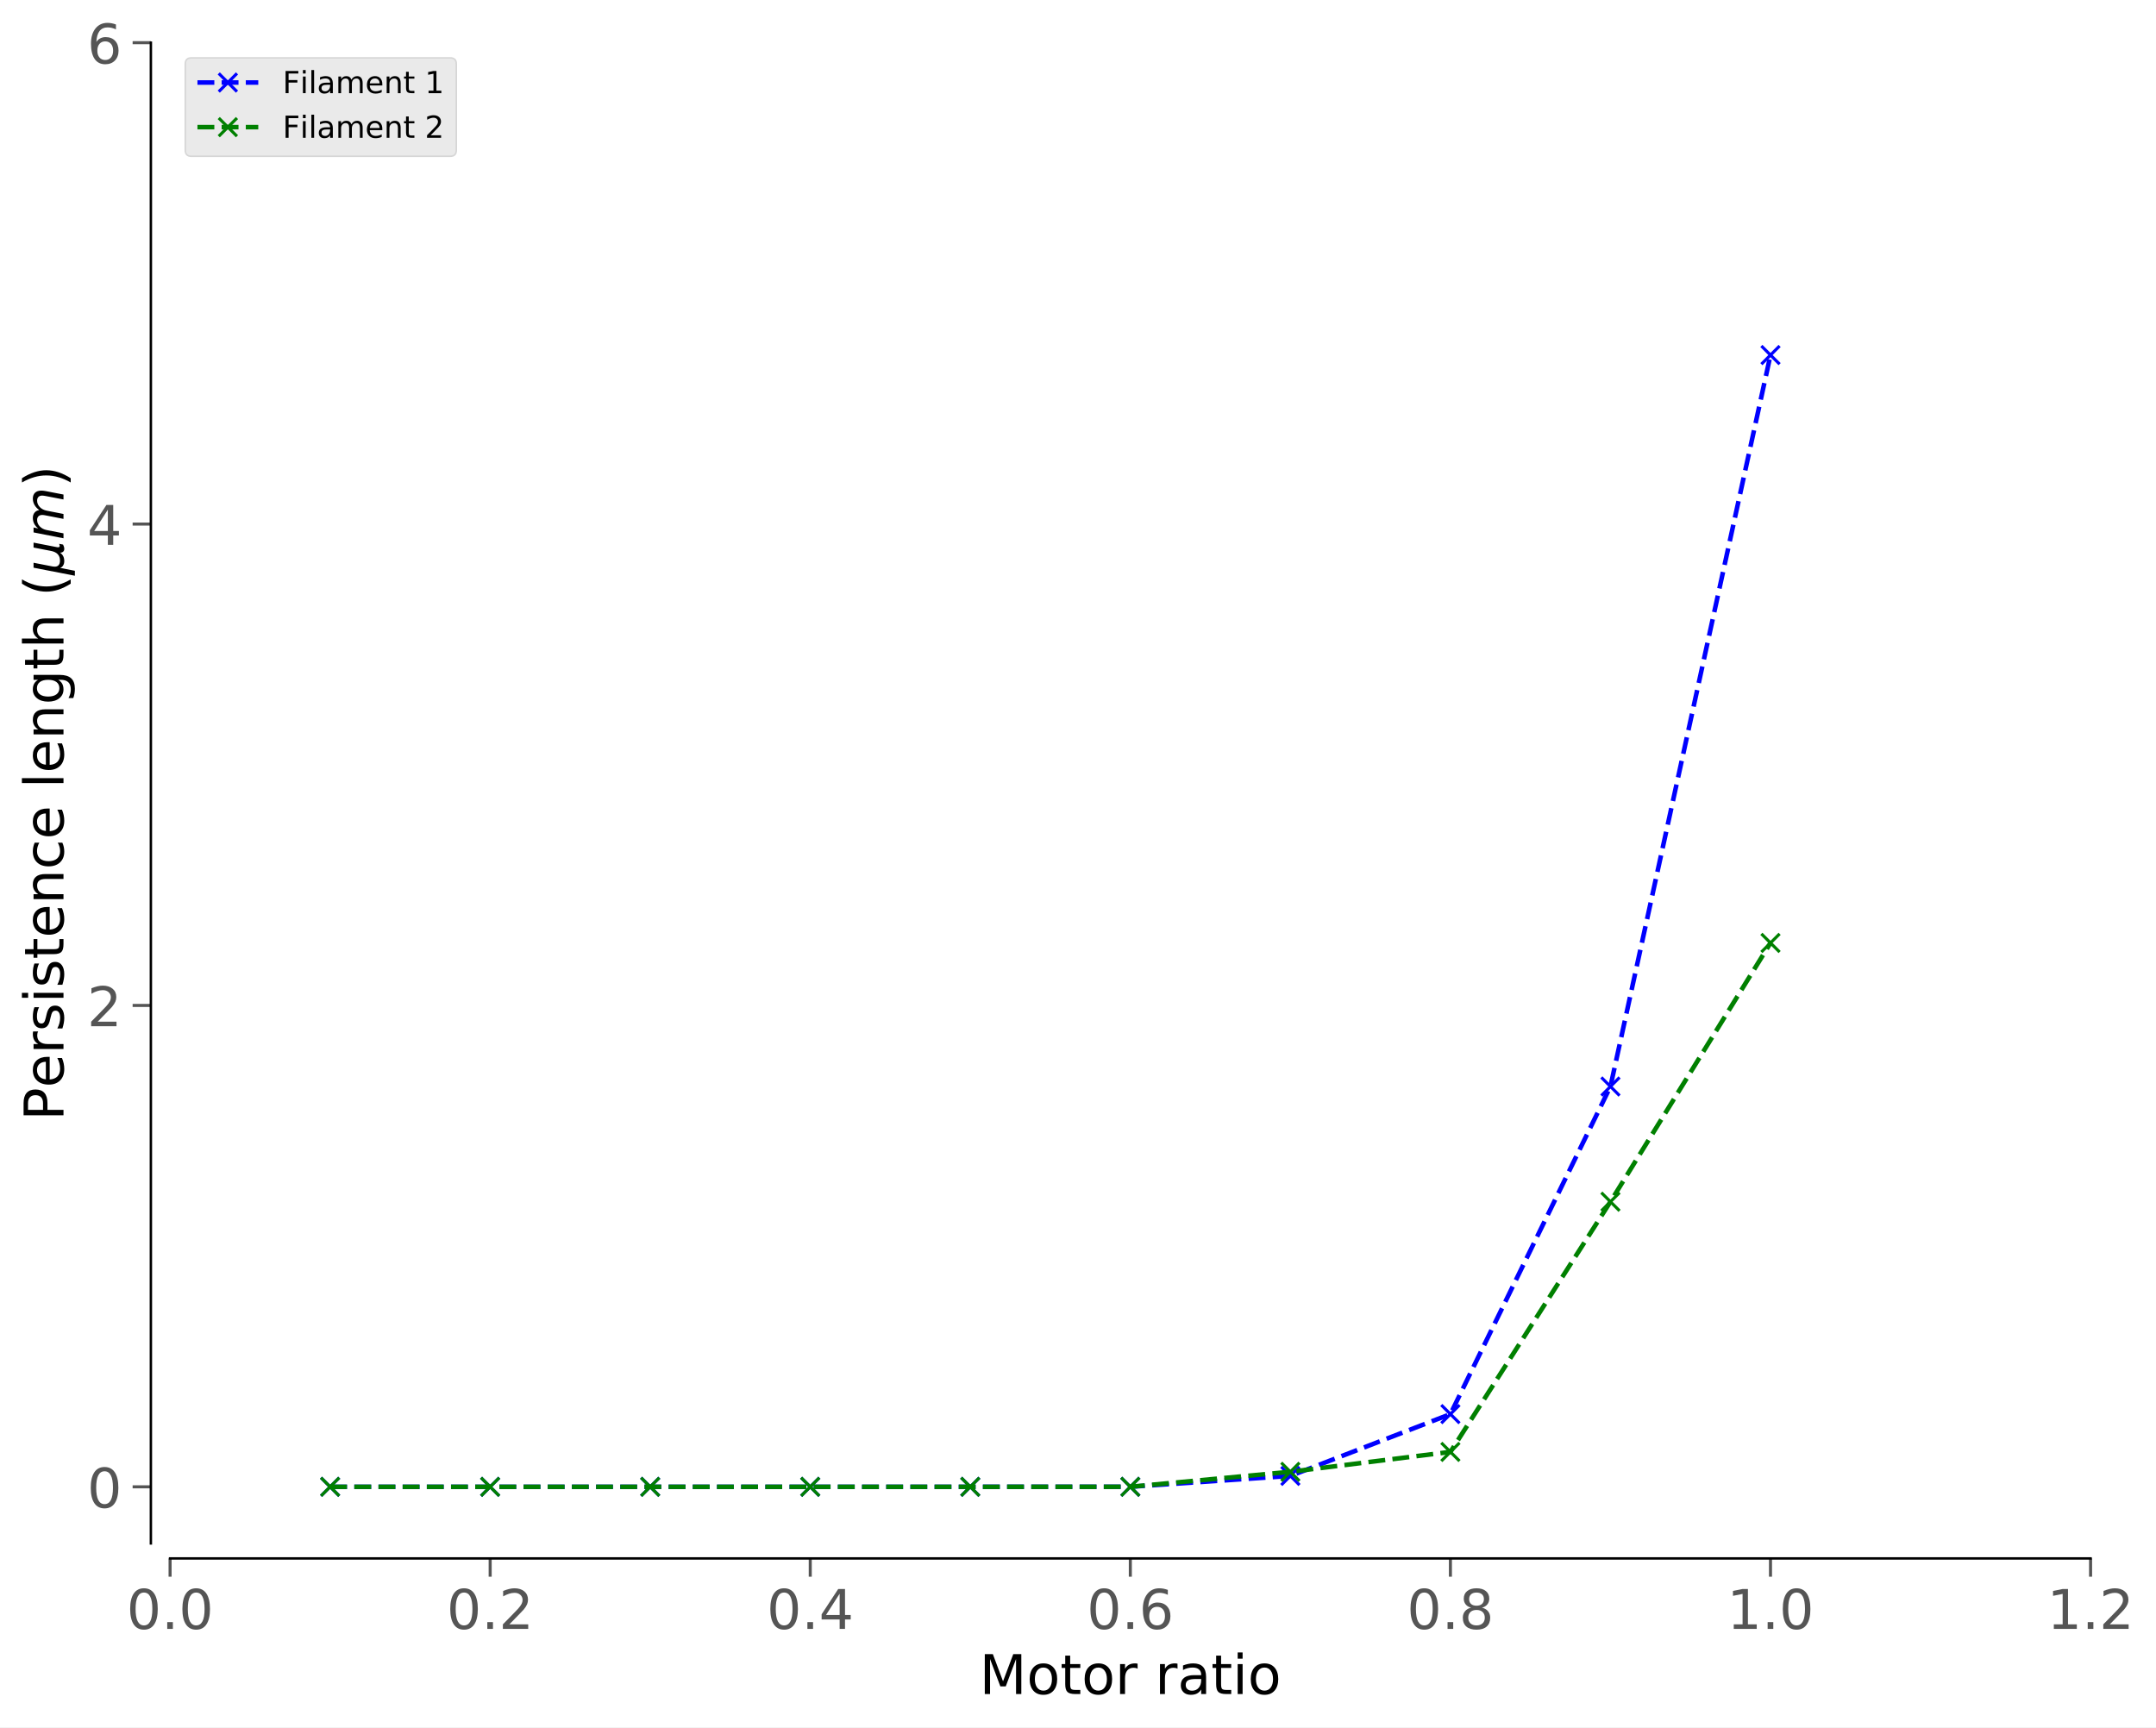
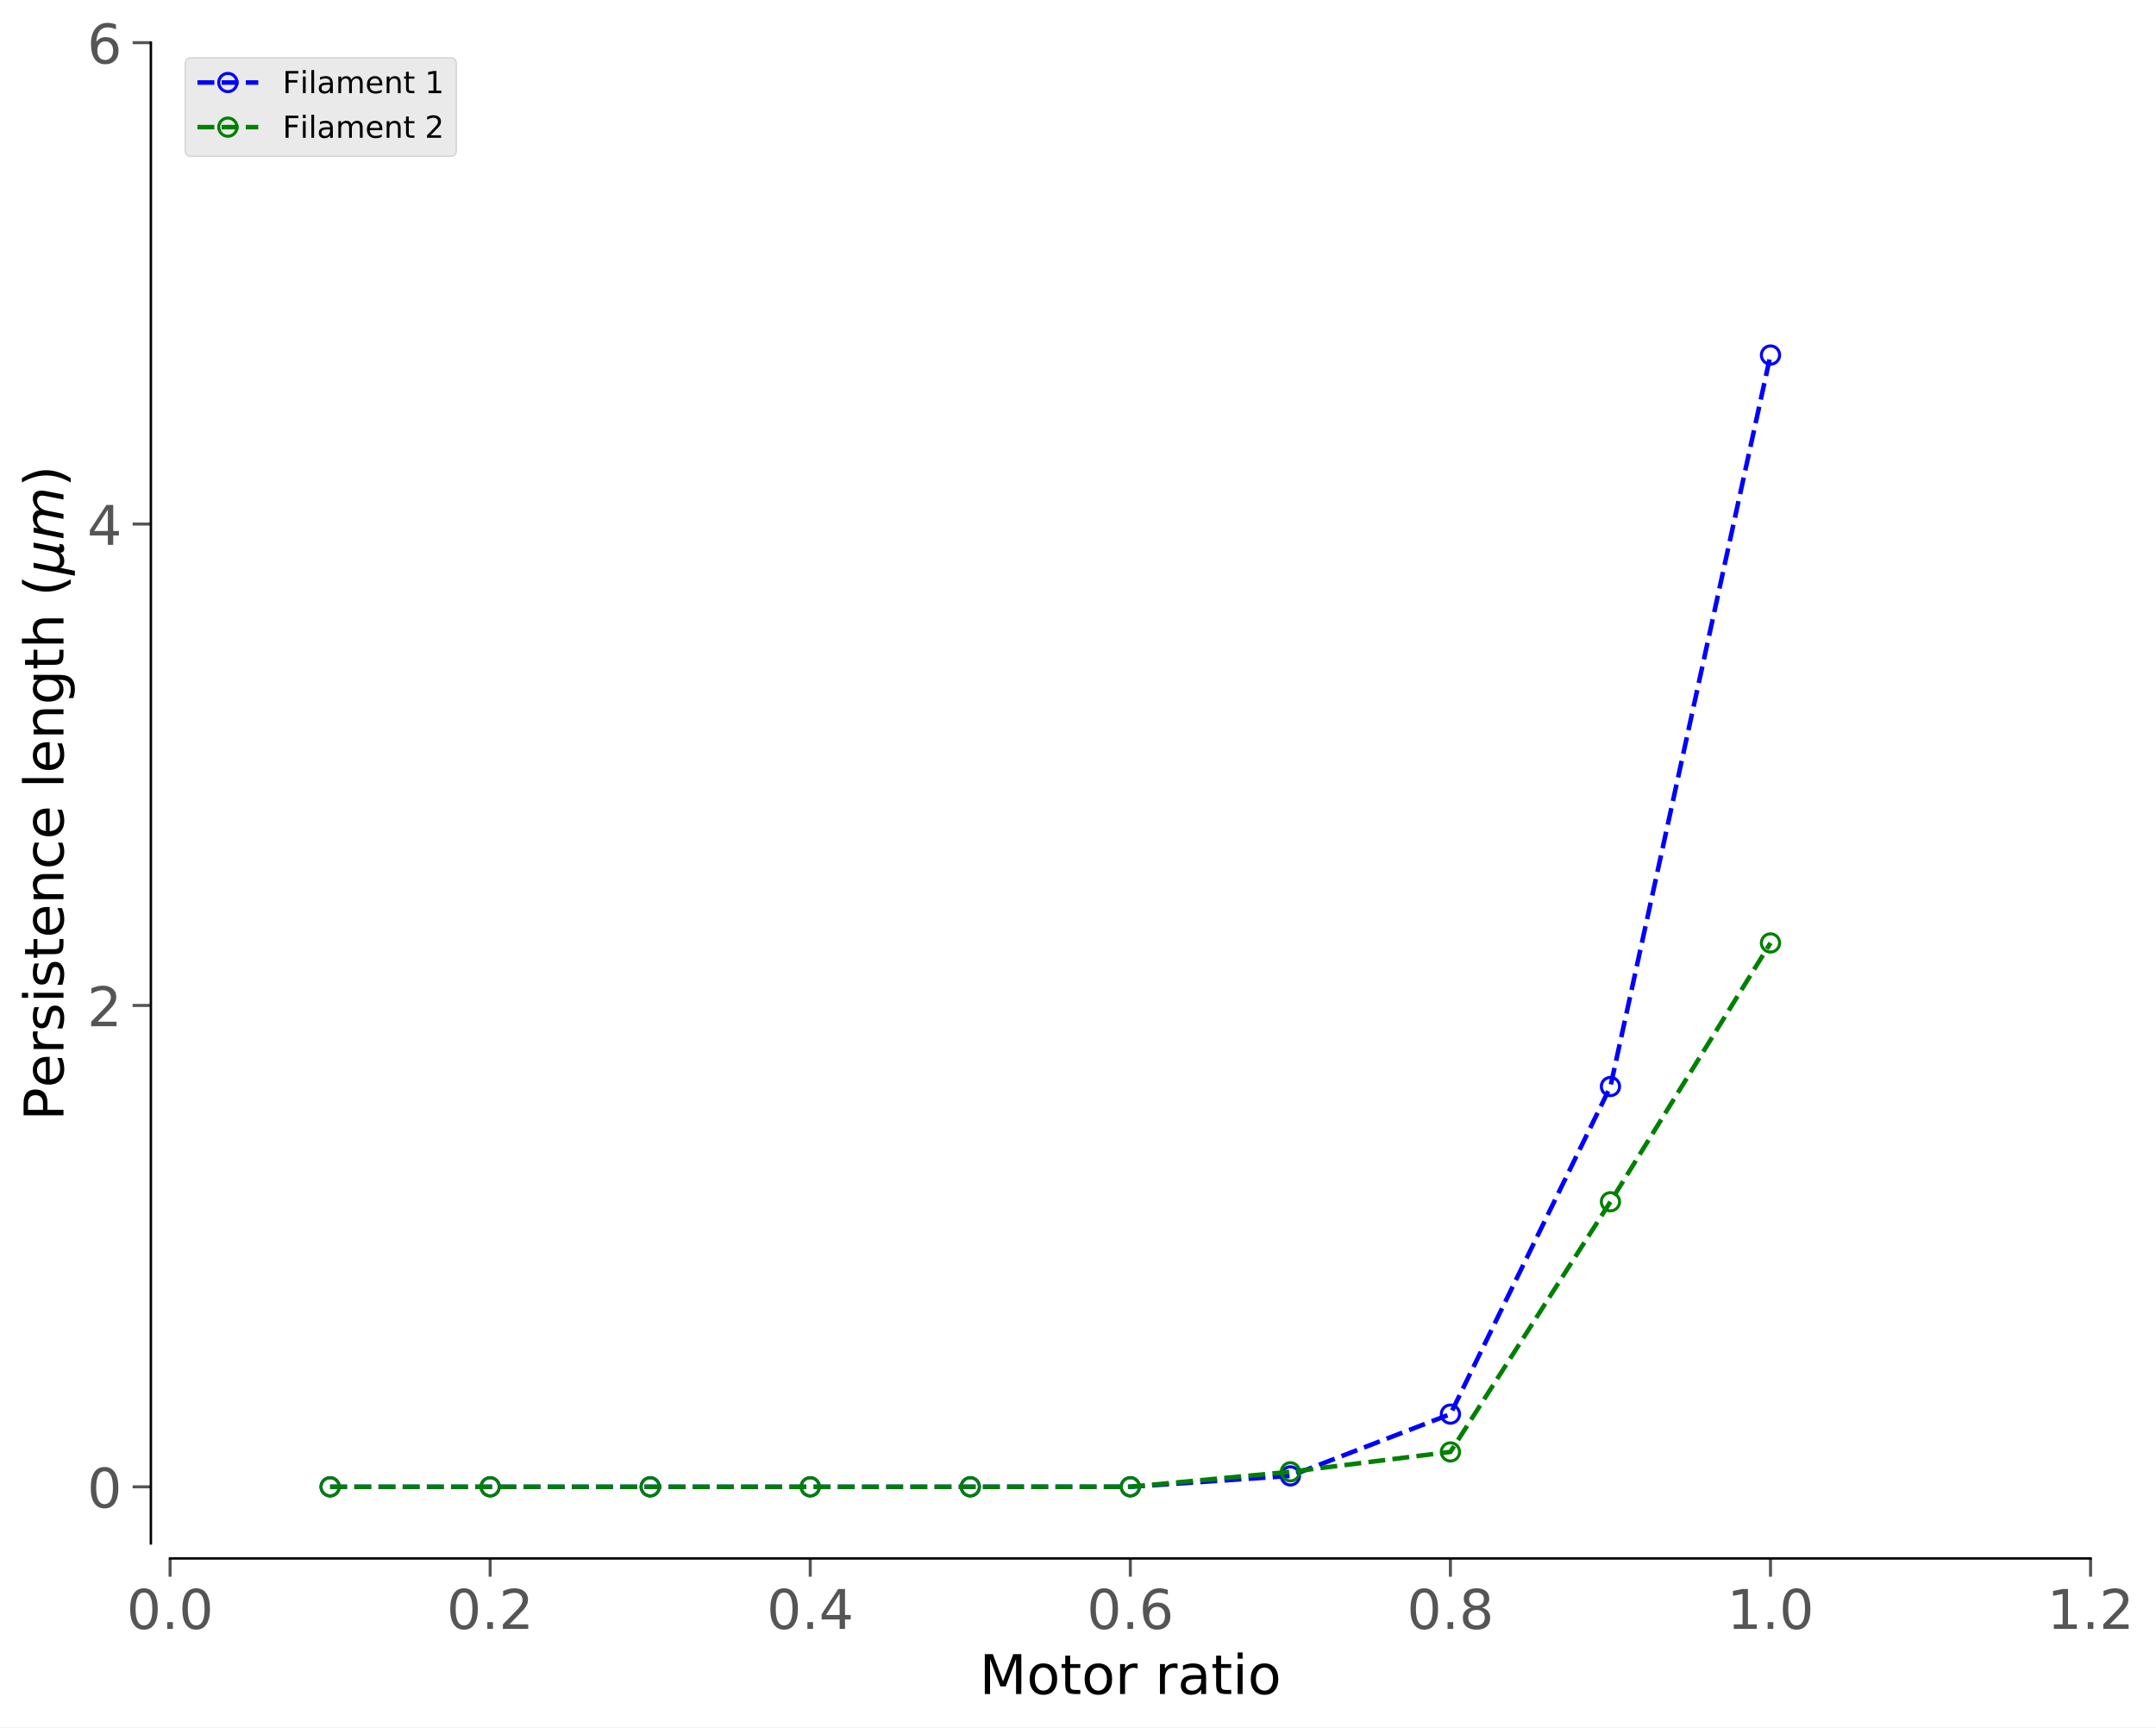
<svg xmlns="http://www.w3.org/2000/svg" xmlns:xlink="http://www.w3.org/1999/xlink" height="568.067pt" version="1.1" viewBox="0 0 708.948 568.067" width="708.948pt">
  <defs>
    <style type="text/css">
*{stroke-linecap:butt;stroke-linejoin:round;}
  </style>
  </defs>
  <g id="figure_1">
    <g id="patch_1">
      <path d="M -0 568.067  L 708.948 568.067  L 708.948 0  L -0 0  z " style="fill:#ffffff;" />
    </g>
    <g id="axes_1">
      <g id="patch_2">
        <path d="M 55.928 507.59  L 687.435 507.59  L 687.435 14.039  L 55.928 14.039  z " style="fill:#ffffff;" />
      </g>
      <g id="matplotlib.axis_1">
        <g id="xtick_1">
          <g id="line2d_1">
            <defs>
-               <path d="M 0 0  L 0 6  " id="m39052be0bb" style="stroke:#555555;" />
-             </defs>
-             <g>
-               <use style="fill:#555555;stroke:#555555;" x="55.928" xlink:href="#m39052be0bb" y="512.525" />
+               <path d="M 0 0  L 0 6  " id="mbaacaeb2be" style="stroke:#555555;" />
+             </defs>
+             <g>
+               <use style="fill:#555555;stroke:#555555;" x="55.928" xlink:href="#mbaacaeb2be" y="512.525" />
            </g>
          </g>
          <g id="text_1">
            <defs>
              <path d="M 31.781 66.406  Q 24.172 66.406 20.328 58.906  Q 16.5 51.422 16.5 36.375  Q 16.5 21.391 20.328 13.891  Q 24.172 6.391 31.781 6.391  Q 39.453 6.391 43.281 13.891  Q 47.125 21.391 47.125 36.375  Q 47.125 51.422 43.281 58.906  Q 39.453 66.406 31.781 66.406  z M 31.781 74.219  Q 44.047 74.219 50.516 64.516  Q 56.984 54.828 56.984 36.375  Q 56.984 17.969 50.516 8.266  Q 44.047 -1.422 31.781 -1.422  Q 19.531 -1.422 13.062 8.266  Q 6.594 17.969 6.594 36.375  Q 6.594 54.828 13.062 64.516  Q 19.531 74.219 31.781 74.219  z " id="DejaVuSans-48" />
              <path d="M 10.688 12.406  L 21 12.406  L 21 0  L 10.688 0  z " id="DejaVuSans-46" />
            </defs>
            <g style="fill:#555555;" transform="translate(41.61476 535.7025)scale(0.18 -0.18)">
              <use xlink:href="#DejaVuSans-48" />
              <use x="63.623" xlink:href="#DejaVuSans-46" />
              <use x="95.41" xlink:href="#DejaVuSans-48" />
            </g>
          </g>
        </g>
        <g id="xtick_2">
          <g id="line2d_2">
            <g>
-               <use style="fill:#555555;stroke:#555555;" x="161.179" xlink:href="#m39052be0bb" y="512.525" />
+               <use style="fill:#555555;stroke:#555555;" x="161.179" xlink:href="#mbaacaeb2be" y="512.525" />
            </g>
          </g>
          <g id="text_2">
            <defs>
              <path d="M 19.188 8.297  L 53.609 8.297  L 53.609 0  L 7.328 0  L 7.328 8.297  Q 12.938 14.109 22.625 23.891  Q 32.328 33.688 34.812 36.531  Q 39.547 41.844 41.422 45.531  Q 43.312 49.219 43.312 52.781  Q 43.312 58.594 39.234 62.25  Q 35.156 65.922 28.609 65.922  Q 23.969 65.922 18.812 64.312  Q 13.672 62.703 7.812 59.422  L 7.812 69.391  Q 13.766 71.781 18.938 73  Q 24.125 74.219 28.422 74.219  Q 39.75 74.219 46.484 68.547  Q 53.219 62.891 53.219 53.422  Q 53.219 48.922 51.531 44.891  Q 49.859 40.875 45.406 35.406  Q 44.188 33.984 37.641 27.219  Q 31.109 20.453 19.188 8.297  z " id="DejaVuSans-50" />
            </defs>
            <g style="fill:#555555;" transform="translate(146.866 535.7025)scale(0.18 -0.18)">
              <use xlink:href="#DejaVuSans-48" />
              <use x="63.623" xlink:href="#DejaVuSans-46" />
              <use x="95.41" xlink:href="#DejaVuSans-50" />
            </g>
          </g>
        </g>
        <g id="xtick_3">
          <g id="line2d_3">
            <g>
-               <use style="fill:#555555;stroke:#555555;" x="266.43" xlink:href="#m39052be0bb" y="512.525" />
+               <use style="fill:#555555;stroke:#555555;" x="266.43" xlink:href="#mbaacaeb2be" y="512.525" />
            </g>
          </g>
          <g id="text_3">
            <defs>
              <path d="M 37.797 64.312  L 12.891 25.391  L 37.797 25.391  z M 35.203 72.906  L 47.609 72.906  L 47.609 25.391  L 58.016 25.391  L 58.016 17.188  L 47.609 17.188  L 47.609 0  L 37.797 0  L 37.797 17.188  L 4.891 17.188  L 4.891 26.703  z " id="DejaVuSans-52" />
            </defs>
            <g style="fill:#555555;" transform="translate(252.1173 535.7025)scale(0.18 -0.18)">
              <use xlink:href="#DejaVuSans-48" />
              <use x="63.623" xlink:href="#DejaVuSans-46" />
              <use x="95.41" xlink:href="#DejaVuSans-52" />
            </g>
          </g>
        </g>
        <g id="xtick_4">
          <g id="line2d_4">
            <g>
-               <use style="fill:#555555;stroke:#555555;" x="371.681" xlink:href="#m39052be0bb" y="512.525" />
+               <use style="fill:#555555;stroke:#555555;" x="371.681" xlink:href="#mbaacaeb2be" y="512.525" />
            </g>
          </g>
          <g id="text_4">
            <defs>
              <path d="M 33.016 40.375  Q 26.375 40.375 22.484 35.828  Q 18.609 31.297 18.609 23.391  Q 18.609 15.531 22.484 10.953  Q 26.375 6.391 33.016 6.391  Q 39.656 6.391 43.531 10.953  Q 47.406 15.531 47.406 23.391  Q 47.406 31.297 43.531 35.828  Q 39.656 40.375 33.016 40.375  z M 52.594 71.297  L 52.594 62.312  Q 48.875 64.062 45.094 64.984  Q 41.312 65.922 37.594 65.922  Q 27.828 65.922 22.672 59.328  Q 17.531 52.734 16.797 39.406  Q 19.672 43.656 24.016 45.922  Q 28.375 48.188 33.594 48.188  Q 44.578 48.188 50.953 41.516  Q 57.328 34.859 57.328 23.391  Q 57.328 12.156 50.688 5.359  Q 44.047 -1.422 33.016 -1.422  Q 20.359 -1.422 13.672 8.266  Q 6.984 17.969 6.984 36.375  Q 6.984 53.656 15.188 63.938  Q 23.391 74.219 37.203 74.219  Q 40.922 74.219 44.703 73.484  Q 48.484 72.75 52.594 71.297  z " id="DejaVuSans-54" />
            </defs>
            <g style="fill:#555555;" transform="translate(357.3685 535.7025)scale(0.18 -0.18)">
              <use xlink:href="#DejaVuSans-48" />
              <use x="63.623" xlink:href="#DejaVuSans-46" />
              <use x="95.41" xlink:href="#DejaVuSans-54" />
            </g>
          </g>
        </g>
        <g id="xtick_5">
          <g id="line2d_5">
            <g>
-               <use style="fill:#555555;stroke:#555555;" x="476.933" xlink:href="#m39052be0bb" y="512.525" />
+               <use style="fill:#555555;stroke:#555555;" x="476.933" xlink:href="#mbaacaeb2be" y="512.525" />
            </g>
          </g>
          <g id="text_5">
            <defs>
              <path d="M 31.781 34.625  Q 24.75 34.625 20.719 30.859  Q 16.703 27.094 16.703 20.516  Q 16.703 13.922 20.719 10.156  Q 24.75 6.391 31.781 6.391  Q 38.812 6.391 42.859 10.172  Q 46.922 13.969 46.922 20.516  Q 46.922 27.094 42.891 30.859  Q 38.875 34.625 31.781 34.625  z M 21.922 38.812  Q 15.578 40.375 12.031 44.719  Q 8.5 49.078 8.5 55.328  Q 8.5 64.062 14.719 69.141  Q 20.953 74.219 31.781 74.219  Q 42.672 74.219 48.875 69.141  Q 55.078 64.062 55.078 55.328  Q 55.078 49.078 51.531 44.719  Q 48 40.375 41.703 38.812  Q 48.828 37.156 52.797 32.312  Q 56.781 27.484 56.781 20.516  Q 56.781 9.906 50.312 4.234  Q 43.844 -1.422 31.781 -1.422  Q 19.734 -1.422 13.25 4.234  Q 6.781 9.906 6.781 20.516  Q 6.781 27.484 10.781 32.312  Q 14.797 37.156 21.922 38.812  z M 18.312 54.391  Q 18.312 48.734 21.844 45.562  Q 25.391 42.391 31.781 42.391  Q 38.141 42.391 41.719 45.562  Q 45.312 48.734 45.312 54.391  Q 45.312 60.062 41.719 63.234  Q 38.141 66.406 31.781 66.406  Q 25.391 66.406 21.844 63.234  Q 18.312 60.062 18.312 54.391  z " id="DejaVuSans-56" />
            </defs>
            <g style="fill:#555555;" transform="translate(462.6198 535.7025)scale(0.18 -0.18)">
              <use xlink:href="#DejaVuSans-48" />
              <use x="63.623" xlink:href="#DejaVuSans-46" />
              <use x="95.41" xlink:href="#DejaVuSans-56" />
            </g>
          </g>
        </g>
        <g id="xtick_6">
          <g id="line2d_6">
            <g>
-               <use style="fill:#555555;stroke:#555555;" x="582.184" xlink:href="#m39052be0bb" y="512.525" />
+               <use style="fill:#555555;stroke:#555555;" x="582.184" xlink:href="#mbaacaeb2be" y="512.525" />
            </g>
          </g>
          <g id="text_6">
            <defs>
              <path d="M 12.406 8.297  L 28.516 8.297  L 28.516 63.922  L 10.984 60.406  L 10.984 69.391  L 28.422 72.906  L 38.281 72.906  L 38.281 8.297  L 54.391 8.297  L 54.391 0  L 12.406 0  z " id="DejaVuSans-49" />
            </defs>
            <g style="fill:#555555;" transform="translate(567.871 535.7025)scale(0.18 -0.18)">
              <use xlink:href="#DejaVuSans-49" />
              <use x="63.623" xlink:href="#DejaVuSans-46" />
              <use x="95.41" xlink:href="#DejaVuSans-48" />
            </g>
          </g>
        </g>
        <g id="xtick_7">
          <g id="line2d_7">
            <g>
-               <use style="fill:#555555;stroke:#555555;" x="687.435" xlink:href="#m39052be0bb" y="512.525" />
+               <use style="fill:#555555;stroke:#555555;" x="687.435" xlink:href="#mbaacaeb2be" y="512.525" />
            </g>
          </g>
          <g id="text_7">
            <g style="fill:#555555;" transform="translate(673.1223 535.7025)scale(0.18 -0.18)">
              <use xlink:href="#DejaVuSans-49" />
              <use x="63.623" xlink:href="#DejaVuSans-46" />
              <use x="95.41" xlink:href="#DejaVuSans-50" />
            </g>
          </g>
        </g>
        <g id="text_8">
          <defs>
            <path d="M 9.812 72.906  L 24.516 72.906  L 43.109 23.297  L 61.812 72.906  L 76.516 72.906  L 76.516 0  L 66.891 0  L 66.891 64.016  L 48.094 14.016  L 38.188 14.016  L 19.391 64.016  L 19.391 0  L 9.812 0  z " id="DejaVuSans-77" />
            <path d="M 30.609 48.391  Q 23.391 48.391 19.188 42.75  Q 14.984 37.109 14.984 27.297  Q 14.984 17.484 19.156 11.844  Q 23.344 6.203 30.609 6.203  Q 37.797 6.203 41.984 11.859  Q 46.188 17.531 46.188 27.297  Q 46.188 37.016 41.984 42.703  Q 37.797 48.391 30.609 48.391  z M 30.609 56  Q 42.328 56 49.016 48.375  Q 55.719 40.766 55.719 27.297  Q 55.719 13.875 49.016 6.219  Q 42.328 -1.422 30.609 -1.422  Q 18.844 -1.422 12.172 6.219  Q 5.516 13.875 5.516 27.297  Q 5.516 40.766 12.172 48.375  Q 18.844 56 30.609 56  z " id="DejaVuSans-111" />
            <path d="M 18.312 70.219  L 18.312 54.688  L 36.812 54.688  L 36.812 47.703  L 18.312 47.703  L 18.312 18.016  Q 18.312 11.328 20.141 9.422  Q 21.969 7.516 27.594 7.516  L 36.812 7.516  L 36.812 0  L 27.594 0  Q 17.188 0 13.234 3.875  Q 9.281 7.766 9.281 18.016  L 9.281 47.703  L 2.688 47.703  L 2.688 54.688  L 9.281 54.688  L 9.281 70.219  z " id="DejaVuSans-116" />
            <path d="M 41.109 46.297  Q 39.594 47.172 37.812 47.578  Q 36.031 48 33.891 48  Q 26.266 48 22.188 43.047  Q 18.109 38.094 18.109 28.812  L 18.109 0  L 9.078 0  L 9.078 54.688  L 18.109 54.688  L 18.109 46.188  Q 20.953 51.172 25.484 53.578  Q 30.031 56 36.531 56  Q 37.453 56 38.578 55.875  Q 39.703 55.766 41.062 55.516  z " id="DejaVuSans-114" />
            <path id="DejaVuSans-32" />
            <path d="M 34.281 27.484  Q 23.391 27.484 19.188 25  Q 14.984 22.516 14.984 16.5  Q 14.984 11.719 18.141 8.906  Q 21.297 6.109 26.703 6.109  Q 34.188 6.109 38.703 11.406  Q 43.219 16.703 43.219 25.484  L 43.219 27.484  z M 52.203 31.203  L 52.203 0  L 43.219 0  L 43.219 8.297  Q 40.141 3.328 35.547 0.953  Q 30.953 -1.422 24.312 -1.422  Q 15.922 -1.422 10.953 3.297  Q 6 8.016 6 15.922  Q 6 25.141 12.172 29.828  Q 18.359 34.516 30.609 34.516  L 43.219 34.516  L 43.219 35.406  Q 43.219 41.609 39.141 45  Q 35.062 48.391 27.688 48.391  Q 23 48.391 18.547 47.266  Q 14.109 46.141 10.016 43.891  L 10.016 52.203  Q 14.938 54.109 19.578 55.047  Q 24.219 56 28.609 56  Q 40.484 56 46.344 49.844  Q 52.203 43.703 52.203 31.203  z " id="DejaVuSans-97" />
            <path d="M 9.422 54.688  L 18.406 54.688  L 18.406 0  L 9.422 0  z M 9.422 75.984  L 18.406 75.984  L 18.406 64.594  L 9.422 64.594  z " id="DejaVuSans-105" />
          </defs>
          <g transform="translate(322.0632 557.1231)scale(0.18 -0.18)">
            <use xlink:href="#DejaVuSans-77" />
            <use x="86.279" xlink:href="#DejaVuSans-111" />
            <use x="147.461" xlink:href="#DejaVuSans-116" />
            <use x="186.67" xlink:href="#DejaVuSans-111" />
            <use x="247.852" xlink:href="#DejaVuSans-114" />
            <use x="288.965" xlink:href="#DejaVuSans-32" />
            <use x="320.752" xlink:href="#DejaVuSans-114" />
            <use x="361.865" xlink:href="#DejaVuSans-97" />
            <use x="423.145" xlink:href="#DejaVuSans-116" />
            <use x="462.354" xlink:href="#DejaVuSans-105" />
            <use x="490.137" xlink:href="#DejaVuSans-111" />
          </g>
        </g>
      </g>
      <g id="matplotlib.axis_2">
        <g id="ytick_1">
          <g id="line2d_8">
            <defs>
-               <path d="M 0 0  L -6 0  " id="md36edd7325" style="stroke:#555555;" />
-             </defs>
-             <g>
-               <use style="fill:#555555;stroke:#555555;" x="49.612" xlink:href="#md36edd7325" y="488.979" />
+               <path d="M 0 0  L -6 0  " id="m19106ea32c" style="stroke:#555555;" />
+             </defs>
+             <g>
+               <use style="fill:#555555;stroke:#555555;" x="49.612" xlink:href="#m19106ea32c" y="488.979" />
            </g>
          </g>
          <g id="text_9">
            <g style="fill:#555555;" transform="translate(28.66 495.818)scale(0.18 -0.18)">
              <use xlink:href="#DejaVuSans-48" />
            </g>
          </g>
        </g>
        <g id="ytick_2">
          <g id="line2d_9">
            <g>
-               <use style="fill:#555555;stroke:#555555;" x="49.612" xlink:href="#md36edd7325" y="330.666" />
+               <use style="fill:#555555;stroke:#555555;" x="49.612" xlink:href="#m19106ea32c" y="330.666" />
            </g>
          </g>
          <g id="text_10">
            <g style="fill:#555555;" transform="translate(28.66 337.5044)scale(0.18 -0.18)">
              <use xlink:href="#DejaVuSans-50" />
            </g>
          </g>
        </g>
        <g id="ytick_3">
          <g id="line2d_10">
            <g>
-               <use style="fill:#555555;stroke:#555555;" x="49.612" xlink:href="#md36edd7325" y="172.352" />
+               <use style="fill:#555555;stroke:#555555;" x="49.612" xlink:href="#m19106ea32c" y="172.352" />
            </g>
          </g>
          <g id="text_11">
            <g style="fill:#555555;" transform="translate(28.66 179.1908)scale(0.18 -0.18)">
              <use xlink:href="#DejaVuSans-52" />
            </g>
          </g>
        </g>
        <g id="ytick_4">
          <g id="line2d_11">
            <g>
-               <use style="fill:#555555;stroke:#555555;" x="49.612" xlink:href="#md36edd7325" y="14.039" />
+               <use style="fill:#555555;stroke:#555555;" x="49.612" xlink:href="#m19106ea32c" y="14.039" />
            </g>
          </g>
          <g id="text_12">
            <g style="fill:#555555;" transform="translate(28.66 20.87719)scale(0.18 -0.18)">
              <use xlink:href="#DejaVuSans-54" />
            </g>
          </g>
        </g>
        <g id="text_13">
          <defs>
            <path d="M 19.672 64.797  L 19.672 37.406  L 32.078 37.406  Q 38.969 37.406 42.719 40.969  Q 46.484 44.531 46.484 51.125  Q 46.484 57.672 42.719 61.234  Q 38.969 64.797 32.078 64.797  z M 9.812 72.906  L 32.078 72.906  Q 44.344 72.906 50.609 67.359  Q 56.891 61.812 56.891 51.125  Q 56.891 40.328 50.609 34.812  Q 44.344 29.297 32.078 29.297  L 19.672 29.297  L 19.672 0  L 9.812 0  z " id="DejaVuSans-80" />
            <path d="M 56.203 29.594  L 56.203 25.203  L 14.891 25.203  Q 15.484 15.922 20.484 11.062  Q 25.484 6.203 34.422 6.203  Q 39.594 6.203 44.453 7.469  Q 49.312 8.734 54.109 11.281  L 54.109 2.781  Q 49.266 0.734 44.188 -0.344  Q 39.109 -1.422 33.891 -1.422  Q 20.797 -1.422 13.156 6.188  Q 5.516 13.812 5.516 26.812  Q 5.516 40.234 12.766 48.109  Q 20.016 56 32.328 56  Q 43.359 56 49.781 48.891  Q 56.203 41.797 56.203 29.594  z M 47.219 32.234  Q 47.125 39.594 43.094 43.984  Q 39.062 48.391 32.422 48.391  Q 24.906 48.391 20.391 44.141  Q 15.875 39.891 15.188 32.172  z " id="DejaVuSans-101" />
            <path d="M 44.281 53.078  L 44.281 44.578  Q 40.484 46.531 36.375 47.5  Q 32.281 48.484 27.875 48.484  Q 21.188 48.484 17.844 46.438  Q 14.5 44.391 14.5 40.281  Q 14.5 37.156 16.891 35.375  Q 19.281 33.594 26.516 31.984  L 29.594 31.297  Q 39.156 29.25 43.188 25.516  Q 47.219 21.781 47.219 15.094  Q 47.219 7.469 41.188 3.016  Q 35.156 -1.422 24.609 -1.422  Q 20.219 -1.422 15.453 -0.562  Q 10.688 0.297 5.422 2  L 5.422 11.281  Q 10.406 8.688 15.234 7.391  Q 20.062 6.109 24.812 6.109  Q 31.156 6.109 34.562 8.281  Q 37.984 10.453 37.984 14.406  Q 37.984 18.062 35.516 20.016  Q 33.062 21.969 24.703 23.781  L 21.578 24.516  Q 13.234 26.266 9.516 29.906  Q 5.812 33.547 5.812 39.891  Q 5.812 47.609 11.281 51.797  Q 16.75 56 26.812 56  Q 31.781 56 36.172 55.266  Q 40.578 54.547 44.281 53.078  z " id="DejaVuSans-115" />
            <path d="M 54.891 33.016  L 54.891 0  L 45.906 0  L 45.906 32.719  Q 45.906 40.484 42.875 44.328  Q 39.844 48.188 33.797 48.188  Q 26.516 48.188 22.312 43.547  Q 18.109 38.922 18.109 30.906  L 18.109 0  L 9.078 0  L 9.078 54.688  L 18.109 54.688  L 18.109 46.188  Q 21.344 51.125 25.703 53.562  Q 30.078 56 35.797 56  Q 45.219 56 50.047 50.172  Q 54.891 44.344 54.891 33.016  z " id="DejaVuSans-110" />
            <path d="M 48.781 52.594  L 48.781 44.188  Q 44.969 46.297 41.141 47.344  Q 37.312 48.391 33.406 48.391  Q 24.656 48.391 19.812 42.844  Q 14.984 37.312 14.984 27.297  Q 14.984 17.281 19.812 11.734  Q 24.656 6.203 33.406 6.203  Q 37.312 6.203 41.141 7.25  Q 44.969 8.297 48.781 10.406  L 48.781 2.094  Q 45.016 0.344 40.984 -0.531  Q 36.969 -1.422 32.422 -1.422  Q 20.062 -1.422 12.781 6.344  Q 5.516 14.109 5.516 27.297  Q 5.516 40.672 12.859 48.328  Q 20.219 56 33.016 56  Q 37.156 56 41.109 55.141  Q 45.062 54.297 48.781 52.594  z " id="DejaVuSans-99" />
            <path d="M 9.422 75.984  L 18.406 75.984  L 18.406 0  L 9.422 0  z " id="DejaVuSans-108" />
            <path d="M 45.406 27.984  Q 45.406 37.75 41.375 43.109  Q 37.359 48.484 30.078 48.484  Q 22.859 48.484 18.828 43.109  Q 14.797 37.75 14.797 27.984  Q 14.797 18.266 18.828 12.891  Q 22.859 7.516 30.078 7.516  Q 37.359 7.516 41.375 12.891  Q 45.406 18.266 45.406 27.984  z M 54.391 6.781  Q 54.391 -7.172 48.188 -13.984  Q 42 -20.797 29.203 -20.797  Q 24.469 -20.797 20.266 -20.094  Q 16.062 -19.391 12.109 -17.922  L 12.109 -9.188  Q 16.062 -11.328 19.922 -12.344  Q 23.781 -13.375 27.781 -13.375  Q 36.625 -13.375 41.016 -8.766  Q 45.406 -4.156 45.406 5.172  L 45.406 9.625  Q 42.625 4.781 38.281 2.391  Q 33.938 0 27.875 0  Q 17.828 0 11.672 7.656  Q 5.516 15.328 5.516 27.984  Q 5.516 40.672 11.672 48.328  Q 17.828 56 27.875 56  Q 33.938 56 38.281 53.609  Q 42.625 51.219 45.406 46.391  L 45.406 54.688  L 54.391 54.688  z " id="DejaVuSans-103" />
            <path d="M 54.891 33.016  L 54.891 0  L 45.906 0  L 45.906 32.719  Q 45.906 40.484 42.875 44.328  Q 39.844 48.188 33.797 48.188  Q 26.516 48.188 22.312 43.547  Q 18.109 38.922 18.109 30.906  L 18.109 0  L 9.078 0  L 9.078 75.984  L 18.109 75.984  L 18.109 46.188  Q 21.344 51.125 25.703 53.562  Q 30.078 56 35.797 56  Q 45.219 56 50.047 50.172  Q 54.891 44.344 54.891 33.016  z " id="DejaVuSans-104" />
            <path d="M 31 75.875  Q 24.469 64.656 21.281 53.656  Q 18.109 42.672 18.109 31.391  Q 18.109 20.125 21.312 9.062  Q 24.516 -2 31 -13.188  L 23.188 -13.188  Q 15.875 -1.703 12.234 9.375  Q 8.594 20.453 8.594 31.391  Q 8.594 42.281 12.203 53.312  Q 15.828 64.359 23.188 75.875  z " id="DejaVuSans-40" />
            <path d="M -1.312 -20.797  L 13.375 54.688  L 22.406 54.688  L 15.766 20.656  Q 15.578 19.625 15.422 18.359  Q 15.281 17.094 15.281 15.828  Q 15.281 11.281 18.141 8.828  Q 21 6.391 26.312 6.391  Q 33.547 6.391 37.984 10.484  Q 42.438 14.594 44 22.797  L 50.203 54.688  L 59.188 54.688  L 51.031 12.641  Q 50.828 11.719 50.75 11.031  Q 50.688 10.359 50.688 9.812  Q 50.688 8.297 51.297 7.594  Q 51.906 6.891 53.219 6.891  Q 53.719 6.891 54.562 7.125  Q 55.422 7.375 56.984 8.016  L 55.609 0.781  Q 53.469 -0.297 51.516 -0.859  Q 49.562 -1.422 47.703 -1.422  Q 44.484 -1.422 42.656 0.625  Q 40.828 2.688 40.828 6.297  Q 38.094 2.391 34.297 0.484  Q 30.516 -1.422 25.391 -1.422  Q 20.844 -1.422 17.453 0.672  Q 14.062 2.781 12.984 6.203  L 7.719 -20.797  z " id="DejaVuSans-Oblique-956" />
            <path d="M 89.797 33.016  L 83.406 0  L 74.422 0  L 80.719 32.719  Q 81.109 34.812 81.297 36.328  Q 81.5 37.844 81.5 38.922  Q 81.5 43.312 79.047 45.75  Q 76.609 48.188 72.219 48.188  Q 65.672 48.188 60.547 43.281  Q 55.422 38.375 53.906 30.516  L 47.906 0  L 38.922 0  L 45.312 32.719  Q 45.703 34.516 45.891 36.047  Q 46.094 37.594 46.094 38.812  Q 46.094 43.266 43.656 45.719  Q 41.219 48.188 36.922 48.188  Q 30.281 48.188 25.141 43.281  Q 20.016 38.375 18.5 30.516  L 12.5 0  L 3.516 0  L 14.203 54.688  L 23.188 54.688  L 21.484 46.188  Q 25.141 50.984 30.047 53.484  Q 34.969 56 40.578 56  Q 46.531 56 50.359 52.875  Q 54.203 49.75 54.984 44.188  Q 59.078 49.953 64.469 52.969  Q 69.875 56 75.875 56  Q 82.906 56 86.734 51.953  Q 90.578 47.906 90.578 40.484  Q 90.578 38.875 90.375 36.938  Q 90.188 35.016 89.797 33.016  z " id="DejaVuSans-Oblique-109" />
            <path d="M 8.016 75.875  L 15.828 75.875  Q 23.141 64.359 26.781 53.312  Q 30.422 42.281 30.422 31.391  Q 30.422 20.453 26.781 9.375  Q 23.141 -1.703 15.828 -13.188  L 8.016 -13.188  Q 14.5 -2 17.703 9.062  Q 20.906 20.125 20.906 31.391  Q 20.906 42.672 17.703 53.656  Q 14.5 64.656 8.016 75.875  z " id="DejaVuSans-41" />
          </defs>
          <g transform="translate(20.88 368.5442)rotate(-90)scale(0.18 -0.18)">
            <use transform="translate(0 0.015625)" xlink:href="#DejaVuSans-80" />
            <use transform="translate(60.30273 0.015625)" xlink:href="#DejaVuSans-101" />
            <use transform="translate(121.8262 0.015625)" xlink:href="#DejaVuSans-114" />
            <use transform="translate(162.9395 0.015625)" xlink:href="#DejaVuSans-115" />
            <use transform="translate(215.0391 0.015625)" xlink:href="#DejaVuSans-105" />
            <use transform="translate(242.8223 0.015625)" xlink:href="#DejaVuSans-115" />
            <use transform="translate(294.9219 0.015625)" xlink:href="#DejaVuSans-116" />
            <use transform="translate(334.1309 0.015625)" xlink:href="#DejaVuSans-101" />
            <use transform="translate(395.6543 0.015625)" xlink:href="#DejaVuSans-110" />
            <use transform="translate(459.0332 0.015625)" xlink:href="#DejaVuSans-99" />
            <use transform="translate(514.0137 0.015625)" xlink:href="#DejaVuSans-101" />
            <use transform="translate(575.5371 0.015625)" xlink:href="#DejaVuSans-32" />
            <use transform="translate(607.3242 0.015625)" xlink:href="#DejaVuSans-108" />
            <use transform="translate(635.1074 0.015625)" xlink:href="#DejaVuSans-101" />
            <use transform="translate(696.6309 0.015625)" xlink:href="#DejaVuSans-110" />
            <use transform="translate(760.0098 0.015625)" xlink:href="#DejaVuSans-103" />
            <use transform="translate(823.4863 0.015625)" xlink:href="#DejaVuSans-116" />
            <use transform="translate(862.6953 0.015625)" xlink:href="#DejaVuSans-104" />
            <use transform="translate(926.0742 0.015625)" xlink:href="#DejaVuSans-32" />
            <use transform="translate(957.8613 0.015625)" xlink:href="#DejaVuSans-40" />
            <use transform="translate(996.875 0.015625)" xlink:href="#DejaVuSans-Oblique-956" />
            <use transform="translate(1060.498 0.015625)" xlink:href="#DejaVuSans-Oblique-109" />
            <use transform="translate(1157.91 0.015625)" xlink:href="#DejaVuSans-41" />
          </g>
        </g>
      </g>
      <g id="line2d_12">
-         <path clip-path="url(#pfa5aa344bf)" d="M 108.553 488.974  L 161.179 488.973  L 213.804 488.971  L 266.43 488.973  L 319.056 488.97  L 371.681 488.958  L 424.307 485.386  L 476.933 465.064  L 529.558 357.322  L 582.184 116.766  " style="fill:none;stroke:#0000ff;stroke-dasharray:5.55,2.4;stroke-dashoffset:0;stroke-width:1.5;" />
+         <path clip-path="url(#p90ca136eff)" d="M 108.553 488.974  L 161.179 488.973  L 213.804 488.971  L 266.43 488.973  L 319.056 488.97  L 371.681 488.958  L 424.307 485.386  L 476.933 465.064  L 529.558 357.322  L 582.184 116.766  " style="fill:none;stroke:#0000ff;stroke-dasharray:5.55,2.4;stroke-dashoffset:0;stroke-width:1.5;" />
        <defs>
-           <path d="M -3 3  L 3 -3  M -3 -3  L 3 3  " id="mdf4e937d44" style="stroke:#0000ff;" />
+           <path d="M 0 3  C 0.796 3 1.559 2.684 2.121 2.121  C 2.684 1.559 3 0.796 3 0  C 3 -0.796 2.684 -1.559 2.121 -2.121  C 1.559 -2.684 0.796 -3 0 -3  C -0.796 -3 -1.559 -2.684 -2.121 -2.121  C -2.684 -1.559 -3 -0.796 -3 0  C -3 0.796 -2.684 1.559 -2.121 2.121  C -1.559 2.684 -0.796 3 0 3  z " id="m24c6520ecc" style="stroke:#0000ff;" />
        </defs>
-         <g clip-path="url(#pfa5aa344bf)">
-           <use style="fill:#0000ff;stroke:#0000ff;" x="108.553" xlink:href="#mdf4e937d44" y="488.974" />
-           <use style="fill:#0000ff;stroke:#0000ff;" x="161.179" xlink:href="#mdf4e937d44" y="488.973" />
-           <use style="fill:#0000ff;stroke:#0000ff;" x="213.804" xlink:href="#mdf4e937d44" y="488.971" />
-           <use style="fill:#0000ff;stroke:#0000ff;" x="266.43" xlink:href="#mdf4e937d44" y="488.973" />
-           <use style="fill:#0000ff;stroke:#0000ff;" x="319.056" xlink:href="#mdf4e937d44" y="488.97" />
-           <use style="fill:#0000ff;stroke:#0000ff;" x="371.681" xlink:href="#mdf4e937d44" y="488.958" />
-           <use style="fill:#0000ff;stroke:#0000ff;" x="424.307" xlink:href="#mdf4e937d44" y="485.386" />
-           <use style="fill:#0000ff;stroke:#0000ff;" x="476.933" xlink:href="#mdf4e937d44" y="465.064" />
-           <use style="fill:#0000ff;stroke:#0000ff;" x="529.558" xlink:href="#mdf4e937d44" y="357.322" />
-           <use style="fill:#0000ff;stroke:#0000ff;" x="582.184" xlink:href="#mdf4e937d44" y="116.766" />
+         <g clip-path="url(#p90ca136eff)">
+           <use style="fill-opacity:0;stroke:#0000ff;" x="108.553" xlink:href="#m24c6520ecc" y="488.974" />
+           <use style="fill-opacity:0;stroke:#0000ff;" x="161.179" xlink:href="#m24c6520ecc" y="488.973" />
+           <use style="fill-opacity:0;stroke:#0000ff;" x="213.804" xlink:href="#m24c6520ecc" y="488.971" />
+           <use style="fill-opacity:0;stroke:#0000ff;" x="266.43" xlink:href="#m24c6520ecc" y="488.973" />
+           <use style="fill-opacity:0;stroke:#0000ff;" x="319.056" xlink:href="#m24c6520ecc" y="488.97" />
+           <use style="fill-opacity:0;stroke:#0000ff;" x="371.681" xlink:href="#m24c6520ecc" y="488.958" />
+           <use style="fill-opacity:0;stroke:#0000ff;" x="424.307" xlink:href="#m24c6520ecc" y="485.386" />
+           <use style="fill-opacity:0;stroke:#0000ff;" x="476.933" xlink:href="#m24c6520ecc" y="465.064" />
+           <use style="fill-opacity:0;stroke:#0000ff;" x="529.558" xlink:href="#m24c6520ecc" y="357.322" />
+           <use style="fill-opacity:0;stroke:#0000ff;" x="582.184" xlink:href="#m24c6520ecc" y="116.766" />
        </g>
      </g>
      <g id="line2d_13">
-         <path clip-path="url(#pfa5aa344bf)" d="M 108.553 488.972  L 161.179 488.975  L 213.804 488.979  L 266.43 488.971  L 319.056 488.971  L 371.681 488.963  L 424.307 484.039  L 476.933 477.498  L 529.558 395.22  L 582.184 310.105  " style="fill:none;stroke:#008000;stroke-dasharray:5.55,2.4;stroke-dashoffset:0;stroke-width:1.5;" />
+         <path clip-path="url(#p90ca136eff)" d="M 108.553 488.972  L 161.179 488.975  L 213.804 488.979  L 266.43 488.971  L 319.056 488.971  L 371.681 488.963  L 424.307 484.039  L 476.933 477.498  L 529.558 395.22  L 582.184 310.105  " style="fill:none;stroke:#008000;stroke-dasharray:5.55,2.4;stroke-dashoffset:0;stroke-width:1.5;" />
        <defs>
-           <path d="M -3 3  L 3 -3  M -3 -3  L 3 3  " id="mde487ec164" style="stroke:#008000;" />
+           <path d="M 0 3  C 0.796 3 1.559 2.684 2.121 2.121  C 2.684 1.559 3 0.796 3 0  C 3 -0.796 2.684 -1.559 2.121 -2.121  C 1.559 -2.684 0.796 -3 0 -3  C -0.796 -3 -1.559 -2.684 -2.121 -2.121  C -2.684 -1.559 -3 -0.796 -3 0  C -3 0.796 -2.684 1.559 -2.121 2.121  C -1.559 2.684 -0.796 3 0 3  z " id="mb5b6617fc9" style="stroke:#008000;" />
        </defs>
-         <g clip-path="url(#pfa5aa344bf)">
-           <use style="fill:#008000;stroke:#008000;" x="108.553" xlink:href="#mde487ec164" y="488.972" />
-           <use style="fill:#008000;stroke:#008000;" x="161.179" xlink:href="#mde487ec164" y="488.975" />
-           <use style="fill:#008000;stroke:#008000;" x="213.804" xlink:href="#mde487ec164" y="488.979" />
-           <use style="fill:#008000;stroke:#008000;" x="266.43" xlink:href="#mde487ec164" y="488.971" />
-           <use style="fill:#008000;stroke:#008000;" x="319.056" xlink:href="#mde487ec164" y="488.971" />
-           <use style="fill:#008000;stroke:#008000;" x="371.681" xlink:href="#mde487ec164" y="488.963" />
-           <use style="fill:#008000;stroke:#008000;" x="424.307" xlink:href="#mde487ec164" y="484.039" />
-           <use style="fill:#008000;stroke:#008000;" x="476.933" xlink:href="#mde487ec164" y="477.498" />
-           <use style="fill:#008000;stroke:#008000;" x="529.558" xlink:href="#mde487ec164" y="395.22" />
-           <use style="fill:#008000;stroke:#008000;" x="582.184" xlink:href="#mde487ec164" y="310.105" />
+         <g clip-path="url(#p90ca136eff)">
+           <use style="fill-opacity:0;stroke:#008000;" x="108.553" xlink:href="#mb5b6617fc9" y="488.972" />
+           <use style="fill-opacity:0;stroke:#008000;" x="161.179" xlink:href="#mb5b6617fc9" y="488.975" />
+           <use style="fill-opacity:0;stroke:#008000;" x="213.804" xlink:href="#mb5b6617fc9" y="488.979" />
+           <use style="fill-opacity:0;stroke:#008000;" x="266.43" xlink:href="#mb5b6617fc9" y="488.971" />
+           <use style="fill-opacity:0;stroke:#008000;" x="319.056" xlink:href="#mb5b6617fc9" y="488.971" />
+           <use style="fill-opacity:0;stroke:#008000;" x="371.681" xlink:href="#mb5b6617fc9" y="488.963" />
+           <use style="fill-opacity:0;stroke:#008000;" x="424.307" xlink:href="#mb5b6617fc9" y="484.039" />
+           <use style="fill-opacity:0;stroke:#008000;" x="476.933" xlink:href="#mb5b6617fc9" y="477.498" />
+           <use style="fill-opacity:0;stroke:#008000;" x="529.558" xlink:href="#mb5b6617fc9" y="395.22" />
+           <use style="fill-opacity:0;stroke:#008000;" x="582.184" xlink:href="#mb5b6617fc9" y="310.105" />
        </g>
      </g>
      <g id="patch_3">
        <path d="M 49.612 507.59  L 49.612 14.039  " style="fill:none;stroke:#000000;stroke-linecap:square;stroke-linejoin:miter;stroke-width:0.8;" />
      </g>
      <g id="patch_4">
        <path d="M 55.928 512.525  L 687.435 512.525  " style="fill:none;stroke:#000000;stroke-linecap:square;stroke-linejoin:miter;stroke-width:0.8;" />
      </g>
      <g id="legend_1">
        <g id="patch_5">
          <path d="M 62.928 51.395  L 148.045 51.395  Q 150.045 51.395 150.045 49.395  L 150.045 21.039  Q 150.045 19.039 148.045 19.039  L 62.928 19.039  Q 60.928 19.039 60.928 21.039  L 60.928 49.395  Q 60.928 51.395 62.928 51.395  z " style="fill:#e5e5e5;opacity:0.8;stroke:#cccccc;stroke-linejoin:miter;stroke-width:0.5;" />
        </g>
        <g id="line2d_14">
          <path d="M 64.928 27.137  L 84.928 27.137  " style="fill:none;stroke:#0000ff;stroke-dasharray:5.55,2.4;stroke-dashoffset:0;stroke-width:1.5;" />
        </g>
        <g id="line2d_15">
          <g>
-             <use style="fill:#0000ff;stroke:#0000ff;" x="74.928" xlink:href="#mdf4e937d44" y="27.137" />
+             <use style="fill-opacity:0;stroke:#0000ff;" x="74.928" xlink:href="#m24c6520ecc" y="27.137" />
          </g>
        </g>
        <g id="text_14">
          <defs>
            <path d="M 9.812 72.906  L 51.703 72.906  L 51.703 64.594  L 19.672 64.594  L 19.672 43.109  L 48.578 43.109  L 48.578 34.812  L 19.672 34.812  L 19.672 0  L 9.812 0  z " id="DejaVuSans-70" />
            <path d="M 52 44.188  Q 55.375 50.25 60.062 53.125  Q 64.75 56 71.094 56  Q 79.641 56 84.281 50.016  Q 88.922 44.047 88.922 33.016  L 88.922 0  L 79.891 0  L 79.891 32.719  Q 79.891 40.578 77.094 44.375  Q 74.312 48.188 68.609 48.188  Q 61.625 48.188 57.562 43.547  Q 53.516 38.922 53.516 30.906  L 53.516 0  L 44.484 0  L 44.484 32.719  Q 44.484 40.625 41.703 44.406  Q 38.922 48.188 33.109 48.188  Q 26.219 48.188 22.156 43.531  Q 18.109 38.875 18.109 30.906  L 18.109 0  L 9.078 0  L 9.078 54.688  L 18.109 54.688  L 18.109 46.188  Q 21.188 51.219 25.484 53.609  Q 29.781 56 35.688 56  Q 41.656 56 45.828 52.969  Q 50 49.953 52 44.188  z " id="DejaVuSans-109" />
          </defs>
          <g transform="translate(92.92758 30.63703)scale(0.1 -0.1)">
            <use xlink:href="#DejaVuSans-70" />
            <use x="57.41" xlink:href="#DejaVuSans-105" />
            <use x="85.193" xlink:href="#DejaVuSans-108" />
            <use x="112.977" xlink:href="#DejaVuSans-97" />
            <use x="174.256" xlink:href="#DejaVuSans-109" />
            <use x="271.668" xlink:href="#DejaVuSans-101" />
            <use x="333.191" xlink:href="#DejaVuSans-110" />
            <use x="396.57" xlink:href="#DejaVuSans-116" />
            <use x="435.779" xlink:href="#DejaVuSans-32" />
            <use x="467.566" xlink:href="#DejaVuSans-49" />
          </g>
        </g>
        <g id="line2d_16">
          <path d="M 64.928 41.815  L 84.928 41.815  " style="fill:none;stroke:#008000;stroke-dasharray:5.55,2.4;stroke-dashoffset:0;stroke-width:1.5;" />
        </g>
        <g id="line2d_17">
          <g>
-             <use style="fill:#008000;stroke:#008000;" x="74.928" xlink:href="#mde487ec164" y="41.815" />
+             <use style="fill-opacity:0;stroke:#008000;" x="74.928" xlink:href="#mb5b6617fc9" y="41.815" />
          </g>
        </g>
        <g id="text_15">
          <g transform="translate(92.92758 45.31516)scale(0.1 -0.1)">
            <use xlink:href="#DejaVuSans-70" />
            <use x="57.41" xlink:href="#DejaVuSans-105" />
            <use x="85.193" xlink:href="#DejaVuSans-108" />
            <use x="112.977" xlink:href="#DejaVuSans-97" />
            <use x="174.256" xlink:href="#DejaVuSans-109" />
            <use x="271.668" xlink:href="#DejaVuSans-101" />
            <use x="333.191" xlink:href="#DejaVuSans-110" />
            <use x="396.57" xlink:href="#DejaVuSans-116" />
            <use x="435.779" xlink:href="#DejaVuSans-32" />
            <use x="467.566" xlink:href="#DejaVuSans-50" />
          </g>
        </g>
      </g>
    </g>
  </g>
  <defs>
-     <clipPath id="pfa5aa344bf">
+     <clipPath id="p90ca136eff">
      <rect height="493.551" width="631.508" x="55.928" y="14.039" />
    </clipPath>
  </defs>
</svg>
